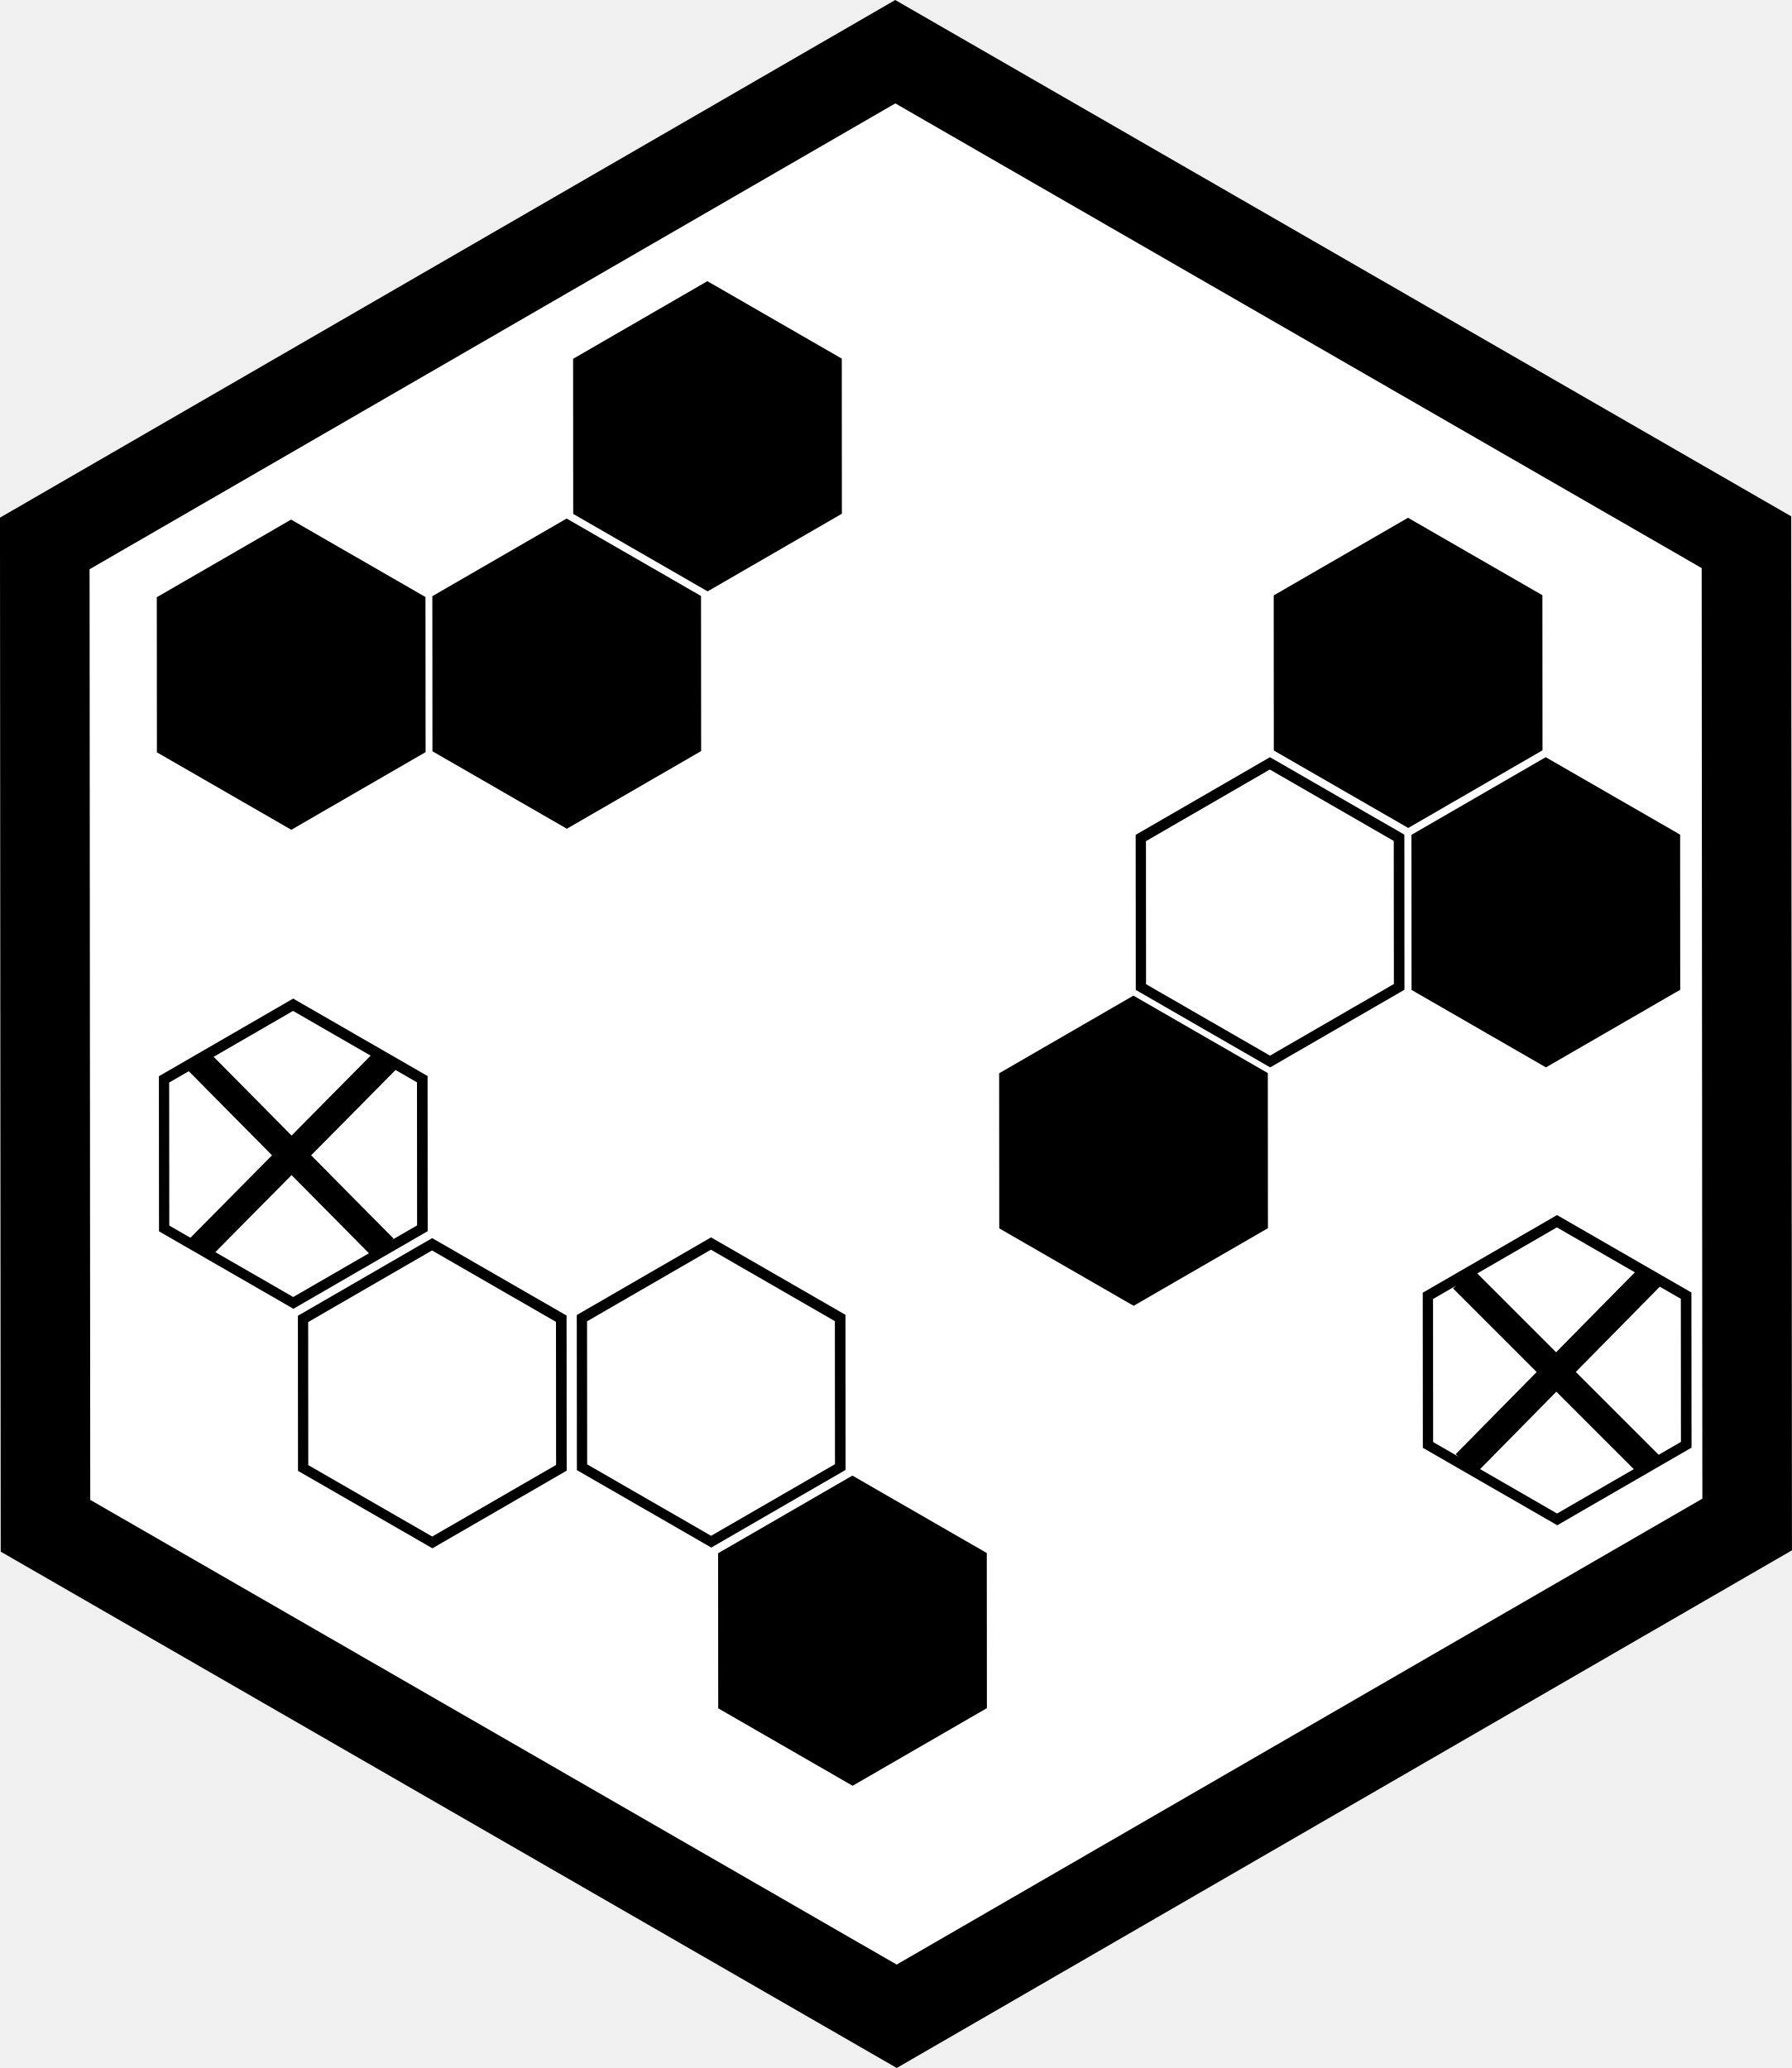
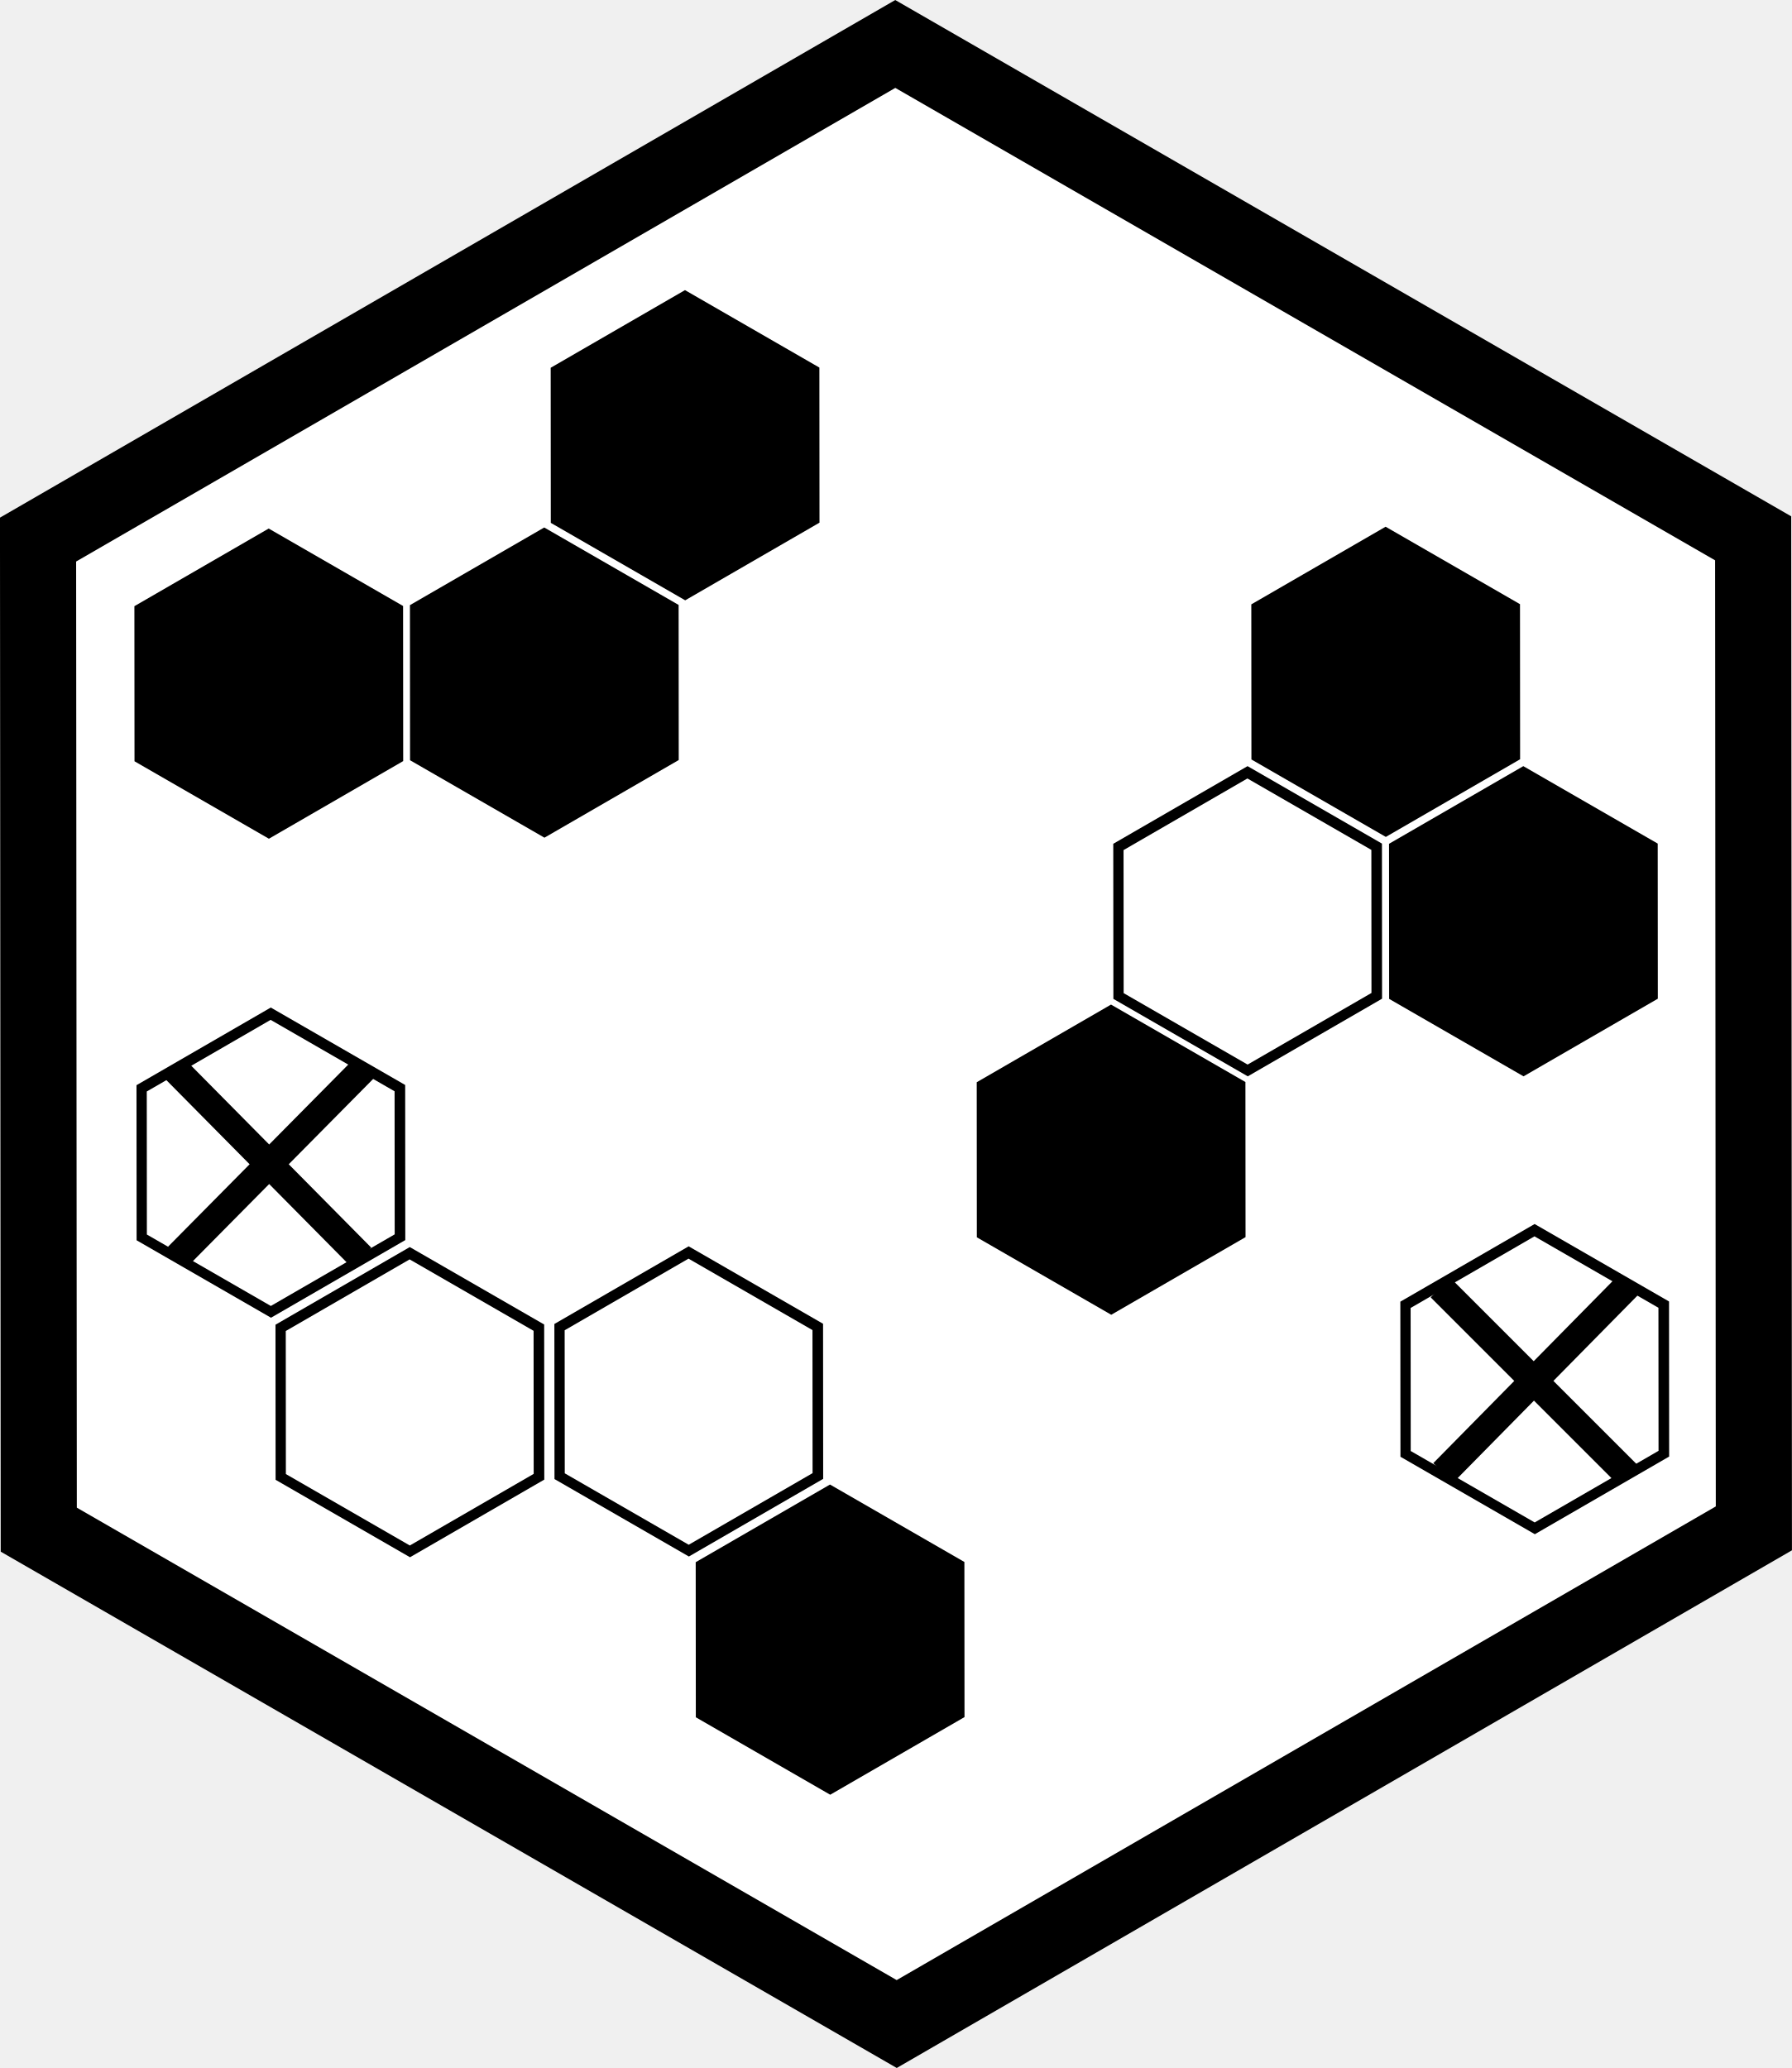
<svg xmlns="http://www.w3.org/2000/svg" width="40mm" height="46.169mm" viewBox="0 0 40 46.169" version="1.1" id="svg1">
  <defs id="defs1" />
  <g id="layer1" transform="translate(-9.843055,-2.330891)">
    <path style="fill:#000000;stroke-width:0.265" id="path3" d="M 18.135,41.771 -0.159,31.21 -0.159,10.086 18.135,-0.475 36.428,10.086 l 10e-7,21.123 z" transform="matrix(1.092836,-7.9391297e-4,7.9391297e-4,1.092836,10.00829,2.864871)" />
-     <path style="fill:#ffffff;stroke-width:0.265" id="path3-8" d="M 18.135,41.771 -0.159,31.21 -0.159,10.086 18.135,-0.475 36.428,10.086 l 10e-7,21.123 z" transform="matrix(0.9835521,-7.1452527e-4,7.1452167e-4,0.9835571,11.99176,5.119476)" />
+     <path style="fill:#ffffff;stroke-width:0.265" id="path3-8" d="M 18.135,41.771 -0.159,31.21 -0.159,10.086 18.135,-0.475 36.428,10.086 l 10e-7,21.123 z" transform="matrix(0.9999447,-7.2643401e-4,7.2643035e-4,0.9999497,11.69424,4.781485)" />
  </g>
-   <g id="layer2">
+   <g id="layer2" transform="translate(-0.5,0.1997695)">
    <path style="fill:#000000;stroke-width:0.265" id="path3-1" d="M 18.135,41.771 -0.159,31.21 -0.159,10.086 18.135,-0.475 36.428,10.086 l 10e-7,21.123 z" transform="matrix(0.1639253,-1.1908695e-4,1.1908695e-4,0.1639253,3.524784,11.6801)" />
    <path style="fill:#000000;stroke-width:0.265" id="path3-1-2" d="M 18.135,41.771 -0.159,31.21 -0.159,10.086 18.135,-0.475 36.428,10.086 l 10e-7,21.123 z" transform="matrix(0.1639253,-1.1908695e-4,1.1908695e-4,0.1639253,9.675459,11.65671)" />
    <path style="fill:#000000;stroke-width:0.265" id="path3-1-2-2" d="M 18.135,41.771 -0.159,31.21 -0.159,10.086 18.135,-0.475 36.428,10.086 l 10e-7,21.123 z" transform="matrix(0.1639253,-1.1908695e-4,1.1908695e-4,0.1639253,12.81738,6.357328)" />
    <path style="fill:#000000;stroke-width:0.265" id="path3-1-2-2-9" d="M 18.135,41.771 -0.159,31.21 -0.159,10.086 18.135,-0.475 36.428,10.086 l 10e-7,21.123 z" transform="matrix(0.1639253,-1.1908695e-4,1.1908695e-4,0.1639253,28.45646,11.63957)" />
    <path style="fill:#000000;stroke-width:0.265" id="path3-1-6" d="M 18.135,41.771 -0.159,31.21 -0.159,10.086 18.135,-0.475 36.428,10.086 l 10e-7,21.123 z" transform="matrix(-0.1639253,1.1908695e-4,-1.1908695e-4,-0.1639253,37.4811,23.7499)" />
    <path style="fill:#000000;stroke-width:0.265" id="path3-1-2-8" d="M 18.135,41.771 -0.159,31.21 -0.159,10.086 18.135,-0.475 36.428,10.086 l 10e-7,21.123 z" transform="matrix(-0.1639253,1.1908695e-4,-1.1908695e-4,-0.1639253,31.32547,23.7499)" />
    <path style="fill:#ffffff;stroke-width:0.265" id="path3-1-2-8-4" d="M 18.135,41.771 -0.159,31.21 -0.159,10.086 18.135,-0.475 36.428,10.086 l 10e-7,21.123 z" transform="matrix(-0.1511935,1.098376e-4,-1.098376e-4,-0.1511935,31.09083,23.49346)" />
    <path style="fill:#000000;stroke-width:0.265" id="path3-1-2-8-38" d="M 18.135,41.771 -0.159,31.21 -0.159,10.086 18.135,-0.475 36.428,10.086 l 10e-7,21.123 z" transform="matrix(-0.1639253,1.1908695e-4,-1.1908695e-4,-0.1639253,37.73348,33.97211)" />
    <path style="fill:#ffffff;stroke-width:0.265" id="path3-1-2-8-4-9" d="M 18.135,41.771 -0.159,31.21 -0.159,10.086 18.135,-0.475 36.428,10.086 l 10e-7,21.123 z" transform="matrix(-0.1511935,1.098376e-4,-1.098376e-4,-0.1511935,37.49884,33.71568)" />
    <path style="fill:#000000;stroke-width:0.265" id="path3-1-2-8-3" d="M 18.135,41.771 -0.159,31.21 -0.159,10.086 18.135,-0.475 36.428,10.086 l 10e-7,21.123 z" transform="matrix(-0.1639253,1.1908695e-4,-1.1908695e-4,-0.1639253,9.521988,29.13907)" />
    <path style="fill:#ffffff;stroke-width:0.265" id="path3-1-2-8-4-4" d="M 18.135,41.771 -0.159,31.21 -0.159,10.086 18.135,-0.475 36.428,10.086 l 10e-7,21.123 z" transform="matrix(-0.1511935,1.098376e-4,-1.098376e-4,-0.1511935,9.287352,28.88264)" />
    <path style="fill:#000000;stroke-width:0.265" id="path3-1-2-8-3-7" d="M 18.135,41.771 -0.159,31.21 -0.159,10.086 18.135,-0.475 36.428,10.086 l 10e-7,21.123 z" transform="matrix(-0.1639253,1.1908695e-4,-1.1908695e-4,-0.1639253,12.62463,34.48661)" />
    <path style="fill:#ffffff;stroke-width:0.265" id="path3-1-2-8-4-4-4" d="M 18.135,41.771 -0.159,31.21 -0.159,10.086 18.135,-0.475 36.428,10.086 l 10e-7,21.123 z" transform="matrix(-0.1511935,1.098376e-4,-1.098376e-4,-0.1511935,12.39,34.23017)" />
    <path style="fill:#000000;stroke-width:0.265" id="path3-1-2-8-3-3" d="M 18.135,41.771 -0.159,31.21 -0.159,10.086 18.135,-0.475 36.428,10.086 l 10e-7,21.123 z" transform="matrix(-0.1639253,1.1908695e-4,-1.1908695e-4,-0.1639253,18.84993,34.47008)" />
    <path style="fill:#ffffff;stroke-width:0.265" id="path3-1-2-8-4-4-1" d="M 18.135,41.771 -0.159,31.21 -0.159,10.086 18.135,-0.475 36.428,10.086 l 10e-7,21.123 z" transform="matrix(-0.1511935,1.098376e-4,-1.098376e-4,-0.1511935,18.6153,34.21365)" />
    <path style="fill:#000000;stroke-width:0.265" id="path3-1-2-2-5" d="M 18.135,41.771 -0.159,31.21 -0.159,10.086 18.135,-0.475 36.428,10.086 l 10e-7,21.123 z" transform="matrix(-0.1639253,1.1908695e-4,-1.1908695e-4,-0.1639253,28.27787,29.07304)" />
    <path style="fill:#000000;stroke-width:0.265" id="path3-1-2-2-5-9" d="M 18.135,41.771 -0.159,31.21 -0.159,10.086 18.135,-0.475 36.428,10.086 l 10e-7,21.123 z" transform="matrix(-0.1639253,1.1908695e-4,-1.1908695e-4,-0.1639253,22.0047,39.78831)" />
    <rect style="fill:#000000;stroke-width:0.275" id="rect4" width="5.884" height="0.618" x="43.275" y="-3.214" transform="rotate(45)" />
    <rect style="fill:#000000;stroke-width:0.277" id="rect4-7" width="5.929" height="0.622" x="-6.298" y="45.937" transform="matrix(-0.7017317,0.7124413,0.7017317,0.7124413,0,0)" />
    <rect style="fill:#000000;stroke-width:0.276" id="rect4-1" width="5.915" height="0.621" x="19.782" y="13.204" transform="matrix(0.7033154,0.710878,-0.7033154,0.710878,0,0)" />
    <rect style="fill:#000000;stroke-width:0.276" id="rect4-7-3" width="5.915" height="0.621" x="10.504" y="22.458" transform="matrix(-0.7033154,0.710878,0.7033154,0.710878,0,0)" />
  </g>
</svg>
